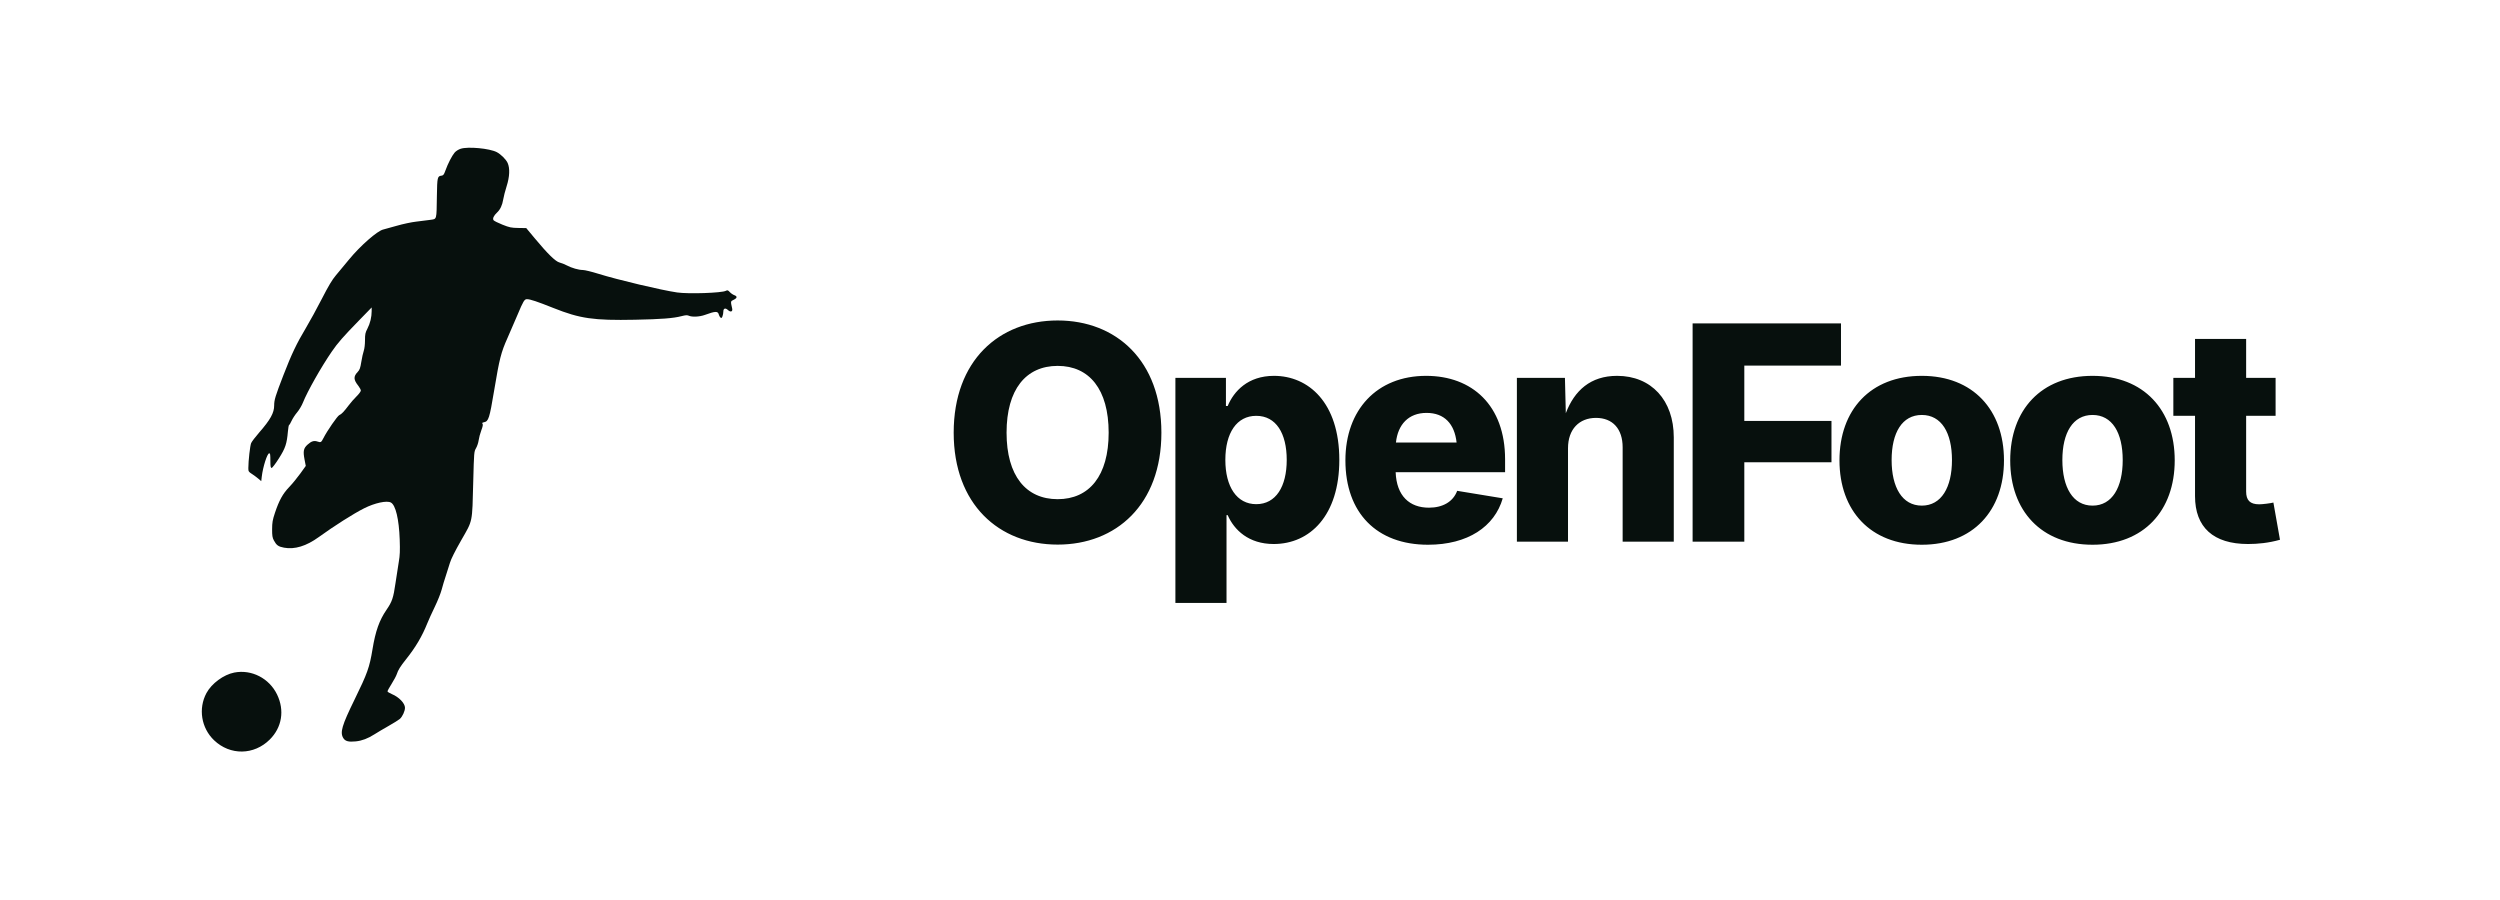
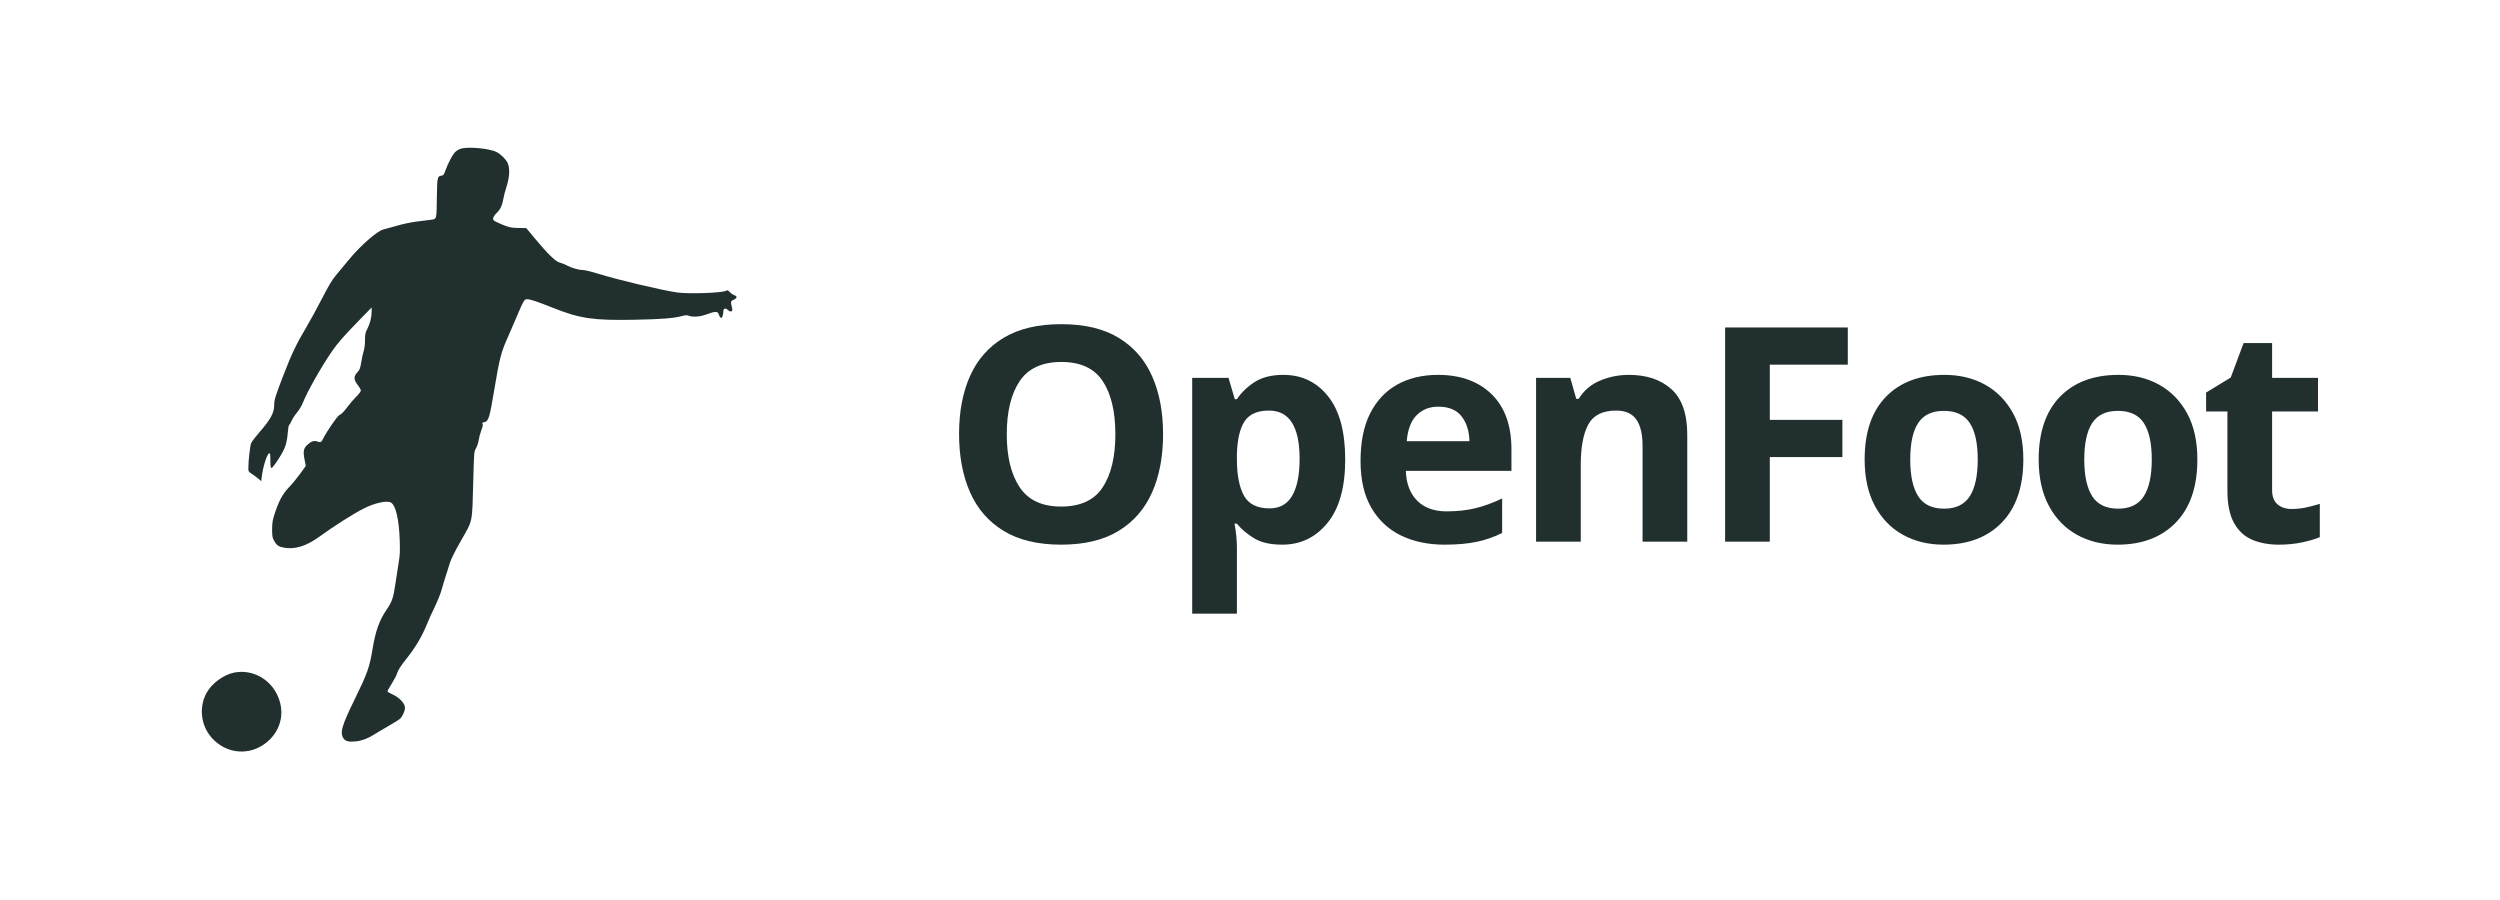
<svg xmlns="http://www.w3.org/2000/svg" width="3000" height="1080" viewBox="0 0 3000 1080" role="img">
-   <path d="M 552.834 178.503 C 550.099 179.387, 547.074 181.312, 545.523 183.155 C 542.295 186.991, 537.448 196.427, 534.559 204.500 C 532.745 209.568, 532.003 210.548, 529.779 210.809 C 524.907 211.382, 524.619 212.660, 524.264 235.346 C 523.804 264.677, 524.386 262.611, 516.221 263.842 C 512.524 264.400, 505 265.348, 499.500 265.949 C 493.979 266.552, 483.454 268.793, 476 270.950 C 468.575 273.100, 461.366 275.098, 459.980 275.391 C 452.945 276.876, 432.278 294.993, 418.692 311.584 C 413.325 318.138, 406.256 326.650, 402.983 330.500 C 398.623 335.628, 394.152 343.116, 386.266 358.500 C 380.345 370.050, 371.727 385.800, 367.114 393.500 C 356.044 411.982, 349.760 425.175, 340.087 450.241 C 330.353 475.464, 329 479.897, 329 486.559 C 329 495.444, 324.462 503.646, 311.044 519.012 C 306.487 524.230, 302.142 529.938, 301.389 531.696 C 300.071 534.768, 298.026 552.943, 298.009 561.736 C 298.001 565.628, 298.345 566.193, 302.250 568.702 C 304.587 570.204, 308.075 572.772, 310 574.409 L 313.500 577.385 314.127 571.943 C 315.460 560.381, 320.677 544, 323.026 544 C 324.279 544, 324.417 544.956, 324.462 554 C 324.492 559.930, 324.809 561.500, 325.977 561.500 C 326.789 561.500, 330.713 556.338, 334.697 550.028 C 342.515 537.647, 344.185 532.652, 345.491 517.750 C 345.865 513.487, 346.502 510, 346.907 510 C 347.312 510, 348.666 507.737, 349.916 504.971 C 351.167 502.205, 354.146 497.649, 356.538 494.847 C 358.930 492.045, 362.069 486.771, 363.514 483.126 C 368.795 469.810, 385.397 440.455, 398.083 422 C 405.408 411.346, 411.335 404.558, 430.642 384.719 L 446 368.937 446 373.332 C 446 380.457, 444.170 388.062, 440.983 394.187 C 438.363 399.221, 438 400.942, 438 408.333 C 438 413.225, 437.377 418.513, 436.513 420.964 C 435.695 423.283, 434.369 429.255, 433.568 434.235 C 432.351 441.794, 431.623 443.805, 429.165 446.396 C 423.974 451.868, 424.170 455.639, 430.030 463.038 C 431.663 465.100, 433 467.640, 433 468.681 C 433 469.723, 430.724 472.808, 427.943 475.538 C 425.162 478.267, 421.024 482.975, 418.748 486 C 412.712 494.021, 409.786 497.090, 407.228 498.084 C 405.030 498.939, 392.629 516.882, 388.155 525.682 C 385.497 530.910, 384.959 531.230, 381.097 529.884 C 376.871 528.411, 373.693 529.379, 369.083 533.544 C 364.234 537.925, 363.531 541.375, 365.449 551.395 L 366.926 559.118 360.326 568.309 C 356.696 573.364, 350.700 580.651, 347.001 584.501 C 339.337 592.480, 334.889 600.549, 329.913 615.500 C 327.101 623.949, 326.579 626.973, 326.545 635 C 326.512 642.846, 326.878 645.196, 328.646 648.500 C 331.770 654.336, 334.020 655.939, 340.877 657.214 C 353.627 659.585, 367.498 655.350, 382.500 644.505 C 401.167 631.011, 424.195 616.397, 436.834 610.023 C 449.761 603.505, 464.124 600.390, 469.062 603.033 C 474.767 606.086, 478.814 623.075, 479.655 647.500 C 480.115 660.867, 479.889 666.507, 478.596 673.892 C 477.691 679.058, 475.873 690.815, 474.554 700.020 C 472.047 717.528, 470.560 721.915, 463.781 731.803 C 455.184 744.344, 450.597 757.261, 447.024 779 C 443.429 800.866, 440.876 808.034, 425.471 839.500 C 410.213 870.668, 407.807 878.891, 411.956 885.696 C 414.274 889.498, 418.334 890.564, 427.036 889.654 C 434.422 888.882, 441.493 886.197, 449.329 881.187 C 452.723 879.017, 460.450 874.438, 466.500 871.011 C 472.550 867.584, 478.572 863.817, 479.882 862.640 C 482.969 859.867, 485.950 853.355, 485.978 849.327 C 486.015 844.007, 478.737 836.419, 470.250 832.927 C 467.363 831.740, 465 830.239, 465 829.593 C 465 828.947, 467.242 824.868, 469.982 820.528 C 472.722 816.189, 475.477 811.032, 476.103 809.069 C 477.703 804.058, 480.445 799.654, 487.354 791 C 498.727 776.753, 506.550 763.510, 512.754 748 C 514.403 743.875, 518.491 734.875, 521.837 728 C 525.182 721.125, 528.860 711.900, 530.010 707.500 C 531.160 703.100, 533.396 695.675, 534.978 691 C 536.561 686.325, 538.770 679.350, 539.888 675.500 C 541.212 670.942, 545.987 661.386, 553.574 648.112 C 567.544 623.671, 566.584 628.388, 567.895 577.742 C 568.809 542.405, 568.849 541.933, 571.273 537.742 C 572.622 535.409, 574.025 531.157, 574.392 528.293 C 574.758 525.428, 576.184 520.092, 577.561 516.434 C 579.356 511.665, 579.768 509.425, 579.016 508.520 C 578.223 507.564, 578.675 507.115, 580.873 506.675 C 586.271 505.596, 587.402 502.040, 592.966 468.667 C 599.362 430.308, 601.220 422.999, 609.025 405.500 C 612.459 397.800, 617.873 385.288, 621.055 377.696 C 627.954 361.236, 629.304 359, 632.342 359 C 636.171 359, 644.596 361.812, 664.158 369.618 C 696.027 382.335, 712.309 384.680, 761.866 383.693 C 793.702 383.058, 807.815 381.970, 817.818 379.378 C 822.741 378.102, 824.684 377.990, 826.615 378.871 C 830.516 380.648, 839.496 380.201, 845.775 377.918 C 858.634 373.240, 861.504 373.174, 862.596 377.526 C 862.926 378.841, 863.820 380.435, 864.582 381.068 C 865.685 381.983, 866.174 381.672, 866.983 379.544 C 867.543 378.073, 868 375.535, 868 373.904 C 868 369.975, 870.444 369.129, 873.500 372 C 876.697 375.003, 879.471 374.046, 878.607 370.238 C 876.599 361.384, 876.566 361.577, 880.406 359.746 C 884.740 357.680, 885.018 355.550, 881.131 354.196 C 879.553 353.645, 877.135 351.980, 875.758 350.495 C 873.591 348.158, 872.958 347.952, 871.059 348.968 C 866.197 351.570, 826.219 352.931, 812.576 350.960 C 793.790 348.244, 741.182 335.763, 718.014 328.526 C 710.047 326.037, 701.692 324, 699.446 324 C 694.391 324, 685.952 321.573, 680 318.409 C 677.525 317.092, 673.700 315.574, 671.500 315.035 C 666.675 313.852, 657.340 304.754, 641.817 286.105 L 631.500 273.710 622 273.558 C 613.547 273.424, 611.453 272.991, 603 269.628 C 597.775 267.549, 592.957 265.148, 592.293 264.291 C 590.809 262.378, 592.444 258.769, 596.502 255 C 600.307 251.467, 602.761 246.213, 603.894 239.175 C 604.432 235.838, 606.250 228.803, 607.936 223.542 C 611.614 212.060, 612.048 201.898, 609.134 195.500 C 607.185 191.219, 601.026 185.099, 596.109 182.557 C 587.442 178.075, 561.634 175.657, 552.834 178.503 M 281.056 807.090 C 268.298 809.592, 253.965 820.160, 247.777 831.627 C 237.720 850.262, 241.486 873.621, 256.922 888.344 C 276.181 906.714, 304.773 906.316, 323.747 887.414 C 338.354 872.863, 341.673 852.485, 332.526 833.500 C 323.082 813.896, 301.866 803.010, 281.056 807.090" fill="#07100D" fill-rule="evenodd" />
-   <text x="1130" y="650" fill="#07100D" font-family="Inter Tight, Inter, sans-serif" font-size="360" font-weight="800" letter-spacing="-18">OpenFoot</text>
+   <path d="M 552.834 178.503 C 550.099 179.387, 547.074 181.312, 545.523 183.155 C 542.295 186.991, 537.448 196.427, 534.559 204.500 C 532.745 209.568, 532.003 210.548, 529.779 210.809 C 524.907 211.382, 524.619 212.660, 524.264 235.346 C 523.804 264.677, 524.386 262.611, 516.221 263.842 C 512.524 264.400, 505 265.348, 499.500 265.949 C 493.979 266.552, 483.454 268.793, 476 270.950 C 468.575 273.100, 461.366 275.098, 459.980 275.391 C 452.945 276.876, 432.278 294.993, 418.692 311.584 C 413.325 318.138, 406.256 326.650, 402.983 330.500 C 398.623 335.628, 394.152 343.116, 386.266 358.500 C 380.345 370.050, 371.727 385.800, 367.114 393.500 C 356.044 411.982, 349.760 425.175, 340.087 450.241 C 330.353 475.464, 329 479.897, 329 486.559 C 329 495.444, 324.462 503.646, 311.044 519.012 C 306.487 524.230, 302.142 529.938, 301.389 531.696 C 300.071 534.768, 298.026 552.943, 298.009 561.736 C 298.001 565.628, 298.345 566.193, 302.250 568.702 C 304.587 570.204, 308.075 572.772, 310 574.409 L 313.500 577.385 314.127 571.943 C 315.460 560.381, 320.677 544, 323.026 544 C 324.279 544, 324.417 544.956, 324.462 554 C 324.492 559.930, 324.809 561.500, 325.977 561.500 C 326.789 561.500, 330.713 556.338, 334.697 550.028 C 342.515 537.647, 344.185 532.652, 345.491 517.750 C 345.865 513.487, 346.502 510, 346.907 510 C 347.312 510, 348.666 507.737, 349.916 504.971 C 351.167 502.205, 354.146 497.649, 356.538 494.847 C 358.930 492.045, 362.069 486.771, 363.514 483.126 C 368.795 469.810, 385.397 440.455, 398.083 422 C 405.408 411.346, 411.335 404.558, 430.642 384.719 L 446 368.937 446 373.332 C 446 380.457, 444.170 388.062, 440.983 394.187 C 438.363 399.221, 438 400.942, 438 408.333 C 438 413.225, 437.377 418.513, 436.513 420.964 C 435.695 423.283, 434.369 429.255, 433.568 434.235 C 432.351 441.794, 431.623 443.805, 429.165 446.396 C 423.974 451.868, 424.170 455.639, 430.030 463.038 C 431.663 465.100, 433 467.640, 433 468.681 C 433 469.723, 430.724 472.808, 427.943 475.538 C 425.162 478.267, 421.024 482.975, 418.748 486 C 412.712 494.021, 409.786 497.090, 407.228 498.084 C 405.030 498.939, 392.629 516.882, 388.155 525.682 C 385.497 530.910, 384.959 531.230, 381.097 529.884 C 376.871 528.411, 373.693 529.379, 369.083 533.544 C 364.234 537.925, 363.531 541.375, 365.449 551.395 L 366.926 559.118 360.326 568.309 C 356.696 573.364, 350.700 580.651, 347.001 584.501 C 339.337 592.480, 334.889 600.549, 329.913 615.500 C 327.101 623.949, 326.579 626.973, 326.545 635 C 326.512 642.846, 326.878 645.196, 328.646 648.500 C 331.770 654.336, 334.020 655.939, 340.877 657.214 C 353.627 659.585, 367.498 655.350, 382.500 644.505 C 401.167 631.011, 424.195 616.397, 436.834 610.023 C 449.761 603.505, 464.124 600.390, 469.062 603.033 C 474.767 606.086, 478.814 623.075, 479.655 647.500 C 480.115 660.867, 479.889 666.507, 478.596 673.892 C 477.691 679.058, 475.873 690.815, 474.554 700.020 C 472.047 717.528, 470.560 721.915, 463.781 731.803 C 455.184 744.344, 450.597 757.261, 447.024 779 C 443.429 800.866, 440.876 808.034, 425.471 839.500 C 410.213 870.668, 407.807 878.891, 411.956 885.696 C 414.274 889.498, 418.334 890.564, 427.036 889.654 C 434.422 888.882, 441.493 886.197, 449.329 881.187 C 452.723 879.017, 460.450 874.438, 466.500 871.011 C 472.550 867.584, 478.572 863.817, 479.882 862.640 C 482.969 859.867, 485.950 853.355, 485.978 849.327 C 486.015 844.007, 478.737 836.419, 470.250 832.927 C 467.363 831.740, 465 830.239, 465 829.593 C 465 828.947, 467.242 824.868, 469.982 820.528 C 472.722 816.189, 475.477 811.032, 476.103 809.069 C 477.703 804.058, 480.445 799.654, 487.354 791 C 498.727 776.753, 506.550 763.510, 512.754 748 C 514.403 743.875, 518.491 734.875, 521.837 728 C 525.182 721.125, 528.860 711.900, 530.010 707.500 C 531.160 703.100, 533.396 695.675, 534.978 691 C 536.561 686.325, 538.770 679.350, 539.888 675.500 C 541.212 670.942, 545.987 661.386, 553.574 648.112 C 567.544 623.671, 566.584 628.388, 567.895 577.742 C 568.809 542.405, 568.849 541.933, 571.273 537.742 C 572.622 535.409, 574.025 531.157, 574.392 528.293 C 574.758 525.428, 576.184 520.092, 577.561 516.434 C 579.356 511.665, 579.768 509.425, 579.016 508.520 C 578.223 507.564, 578.675 507.115, 580.873 506.675 C 586.271 505.596, 587.402 502.040, 592.966 468.667 C 599.362 430.308, 601.220 422.999, 609.025 405.500 C 612.459 397.800, 617.873 385.288, 621.055 377.696 C 627.954 361.236, 629.304 359, 632.342 359 C 636.171 359, 644.596 361.812, 664.158 369.618 C 696.027 382.335, 712.309 384.680, 761.866 383.693 C 793.702 383.058, 807.815 381.970, 817.818 379.378 C 822.741 378.102, 824.684 377.990, 826.615 378.871 C 830.516 380.648, 839.496 380.201, 845.775 377.918 C 858.634 373.240, 861.504 373.174, 862.596 377.526 C 862.926 378.841, 863.820 380.435, 864.582 381.068 C 865.685 381.983, 866.174 381.672, 866.983 379.544 C 867.543 378.073, 868 375.535, 868 373.904 C 868 369.975, 870.444 369.129, 873.500 372 C 876.697 375.003, 879.471 374.046, 878.607 370.238 C 876.599 361.384, 876.566 361.577, 880.406 359.746 C 884.740 357.680, 885.018 355.550, 881.131 354.196 C 879.553 353.645, 877.135 351.980, 875.758 350.495 C 873.591 348.158, 872.958 347.952, 871.059 348.968 C 866.197 351.570, 826.219 352.931, 812.576 350.960 C 793.790 348.244, 741.182 335.763, 718.014 328.526 C 710.047 326.037, 701.692 324, 699.446 324 C 694.391 324, 685.952 321.573, 680 318.409 C 677.525 317.092, 673.700 315.574, 671.500 315.035 C 666.675 313.852, 657.340 304.754, 641.817 286.105 L 631.500 273.710 622 273.558 C 613.547 273.424, 611.453 272.991, 603 269.628 C 597.775 267.549, 592.957 265.148, 592.293 264.291 C 590.809 262.378, 592.444 258.769, 596.502 255 C 600.307 251.467, 602.761 246.213, 603.894 239.175 C 604.432 235.838, 606.250 228.803, 607.936 223.542 C 611.614 212.060, 612.048 201.898, 609.134 195.500 C 607.185 191.219, 601.026 185.099, 596.109 182.557 C 587.442 178.075, 561.634 175.657, 552.834 178.503 M 281.056 807.090 C 268.298 809.592, 253.965 820.160, 247.777 831.627 C 237.720 850.262, 241.486 873.621, 256.922 888.344 C 276.181 906.714, 304.773 906.316, 323.747 887.414 C 338.354 872.863, 341.673 852.485, 332.526 833.500 C 323.082 813.896, 301.866 803.010, 281.056 807.090" fill="#21302E" fill-rule="evenodd" />
+   <text x="1130" y="650" fill="#21302E" font-family="Figtree, system-ui, sans-serif" font-size="360" font-weight="700" letter-spacing="-14">OpenFoot</text>
</svg>
